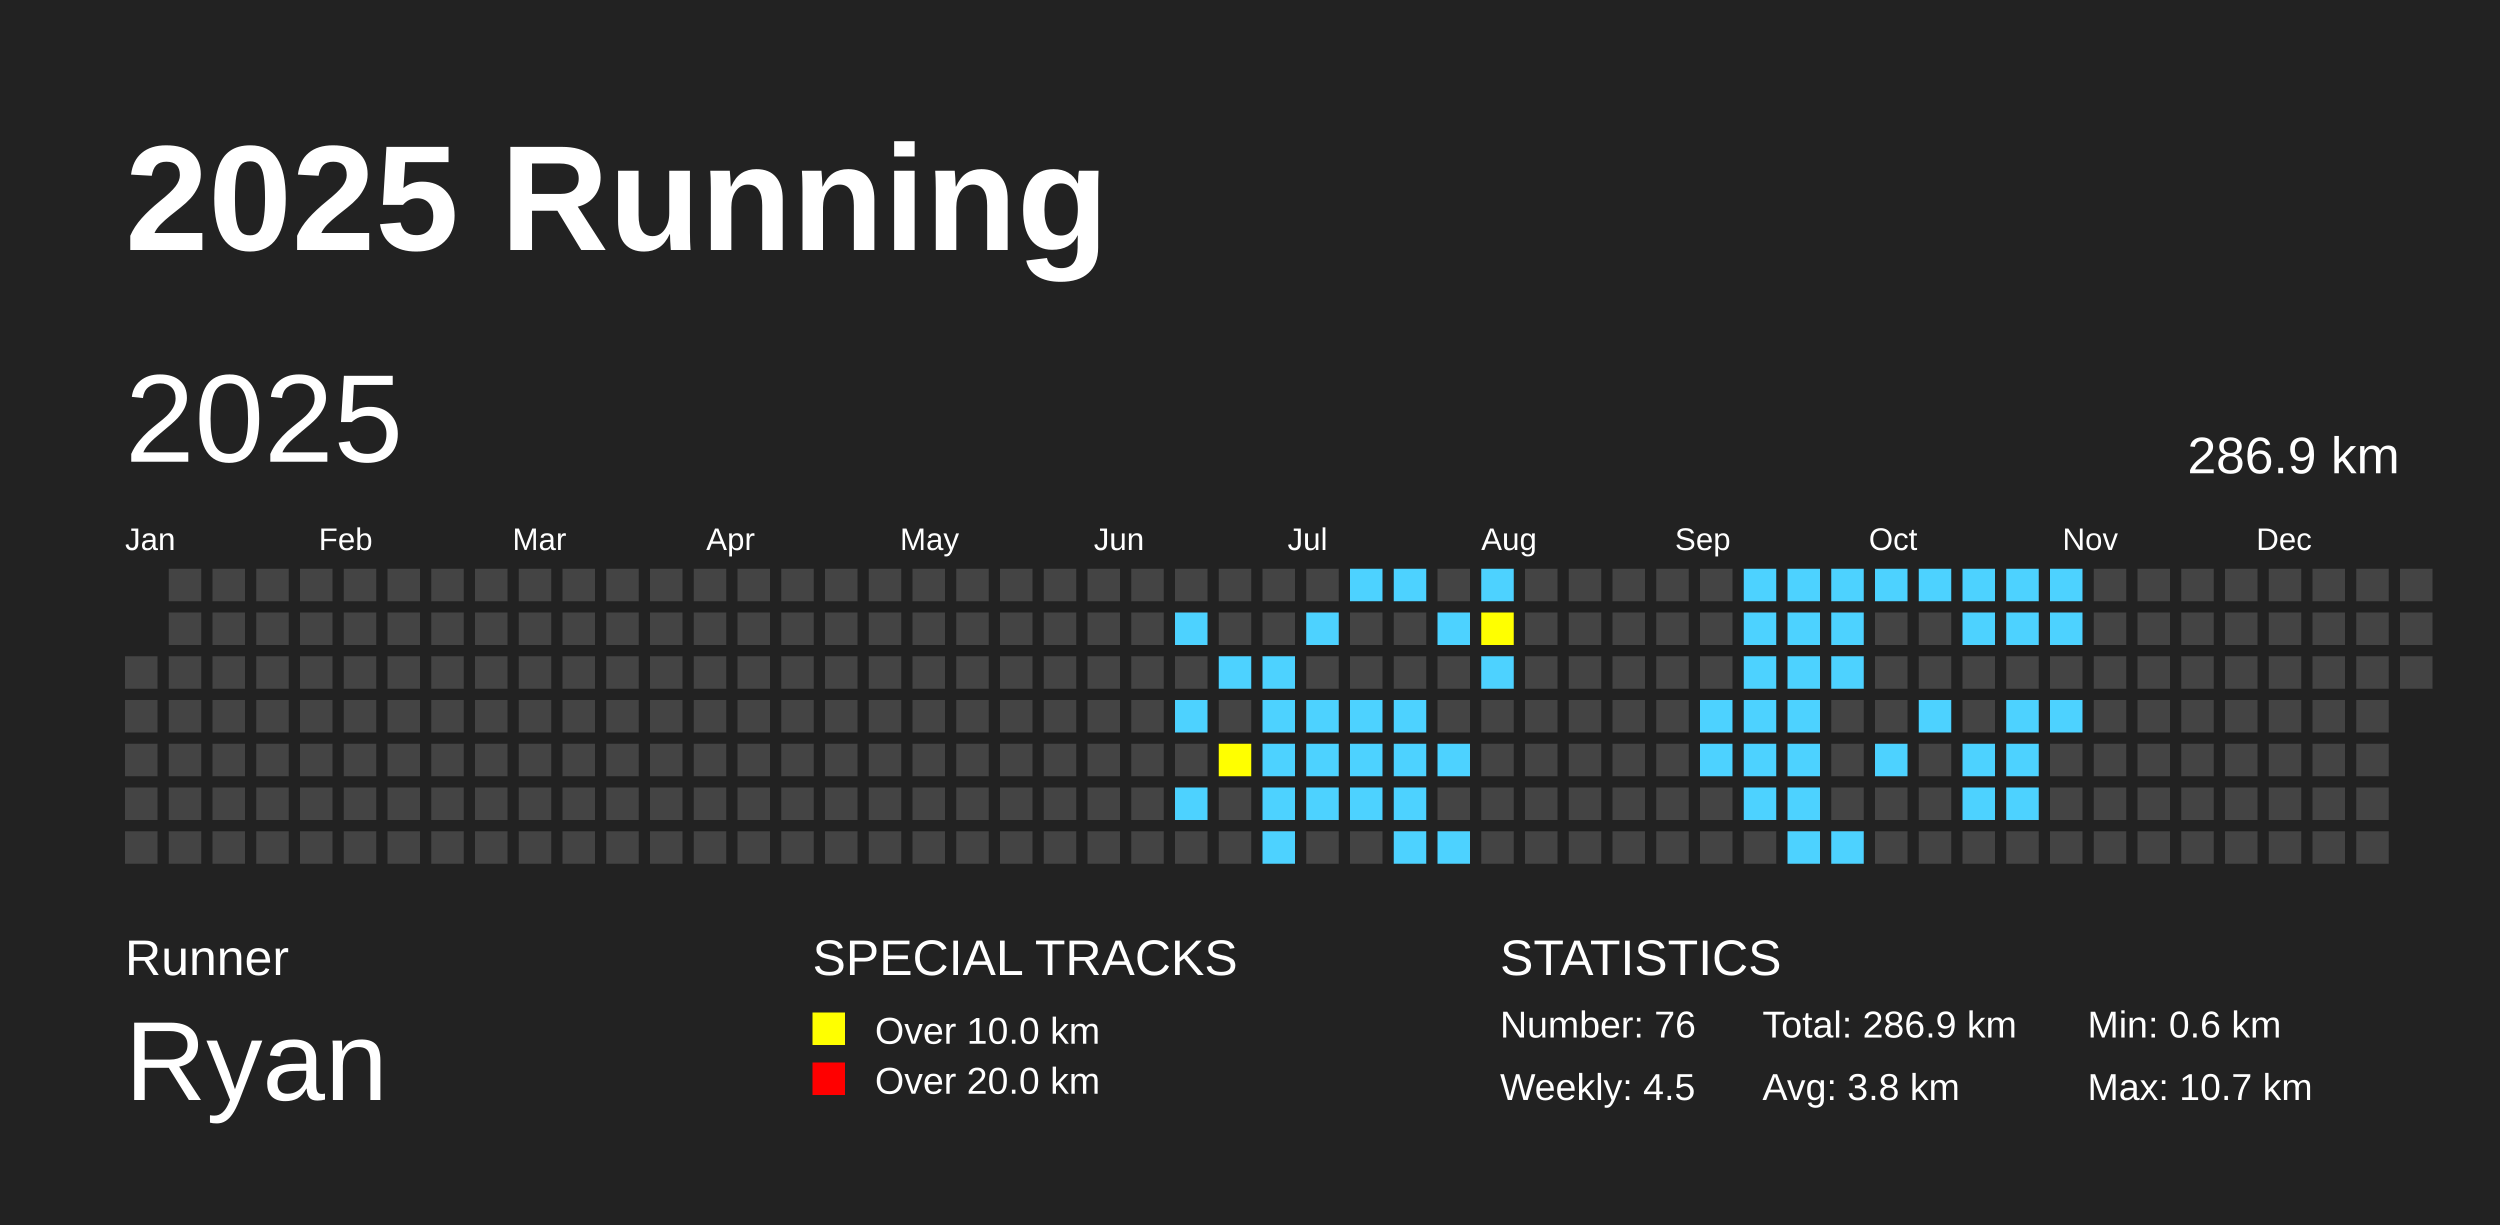
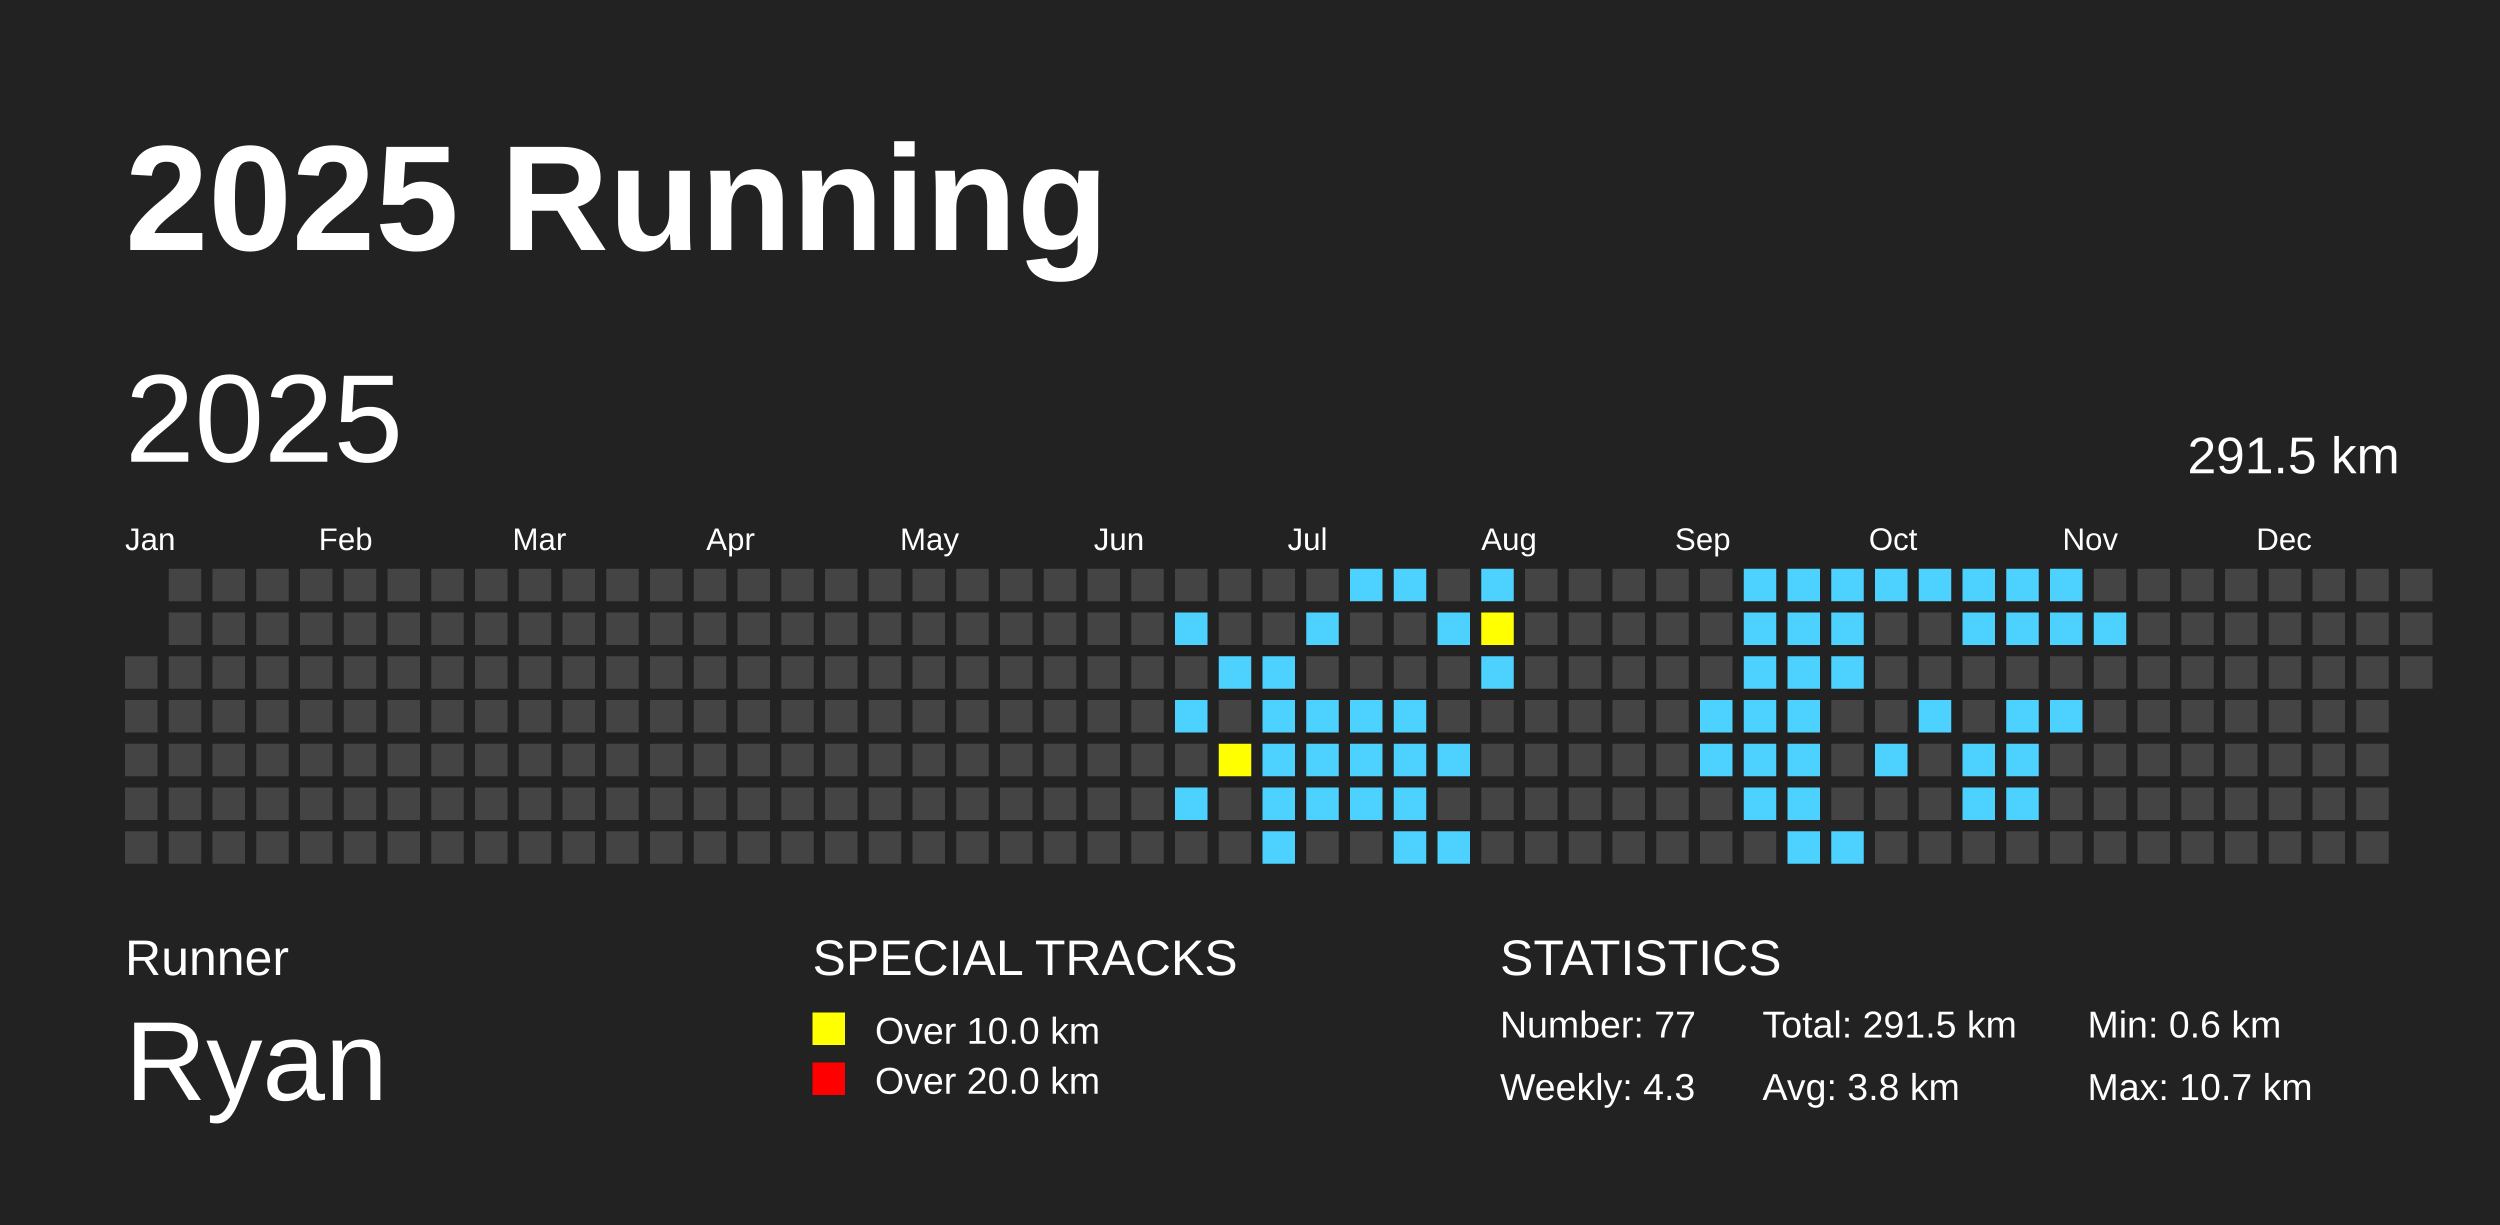
<svg xmlns="http://www.w3.org/2000/svg" baseProfile="full" height="98mm" version="1.1" viewBox="0,0,200,98" width="200mm">
  <defs />
  <rect fill="#222222" height="98" width="200" x="0" y="0" />
  <text fill="#FFFFFF" style="font-size:12px; font-family:Arial; font-weight:bold;" x="10" y="20">2025 Running</text>
  <text fill="#FFFFFF" style="font-size:4px; font-family:Arial" x="10" y="78">Runner</text>
  <text fill="#FFFFFF" style="font-size:9px; font-family:Arial" x="10" y="88">Ryan</text>
  <text fill="#FFFFFF" style="font-size:4px; font-family:Arial" x="65" y="78">SPECIAL TRACKS</text>
  <rect fill="yellow" height="2.6" width="2.6" x="65" y="81" />
  <text fill="#FFFFFF" style="font-size:3px; font-family:Arial" x="70" y="83.5">Over 10.0 km</text>
  <rect fill="red" height="2.6" width="2.6" x="65" y="85" />
  <text fill="#FFFFFF" style="font-size:3px; font-family:Arial" x="70" y="87.5">Over 20.0 km</text>
  <text fill="#FFFFFF" style="font-size:4px; font-family:Arial" x="120" y="78">STATISTICS</text>
-   <text fill="#FFFFFF" style="font-size:3px; font-family:Arial" x="120" y="83">Number: 76</text>
-   <text fill="#FFFFFF" style="font-size:3px; font-family:Arial" x="120" y="88">Weekly: 4.5</text>
-   <text fill="#FFFFFF" style="font-size:3px; font-family:Arial" x="141" y="83">Total: 286.9 km</text>
+   <text fill="#FFFFFF" style="font-size:3px; font-family:Arial" x="120" y="83">Number: 77</text>
+   <text fill="#FFFFFF" style="font-size:3px; font-family:Arial" x="120" y="88">Weekly: 4.3</text>
+   <text fill="#FFFFFF" style="font-size:3px; font-family:Arial" x="141" y="83">Total: 291.5 km</text>
  <text fill="#FFFFFF" style="font-size:3px; font-family:Arial" x="141" y="88">Avg: 3.8 km</text>
  <text fill="#FFFFFF" style="font-size:3px; font-family:Arial" x="167" y="83">Min: 0.6 km</text>
  <text fill="#FFFFFF" style="font-size:3px; font-family:Arial" x="167" y="88">Max: 10.7 km</text>
  <text dominant-baseline="hanging" fill="#FFFFFF" style="font-size:10.0px; font-family:Arial;" x="10" y="30">2025</text>
-   <text dominant-baseline="hanging" fill="#FFFFFF" style="font-size:4.125px; font-family:Arial;" x="175" y="35">286.9 km</text>
+   <text dominant-baseline="hanging" fill="#FFFFFF" style="font-size:4.125px; font-family:Arial;" x="175" y="35">291.5 km</text>
  <text fill="#FFFFFF" style="font-size:2.5px; font-family:Arial" x="10.0" y="44">Jan</text>
  <text fill="#FFFFFF" style="font-size:2.5px; font-family:Arial" x="25.5" y="44">Feb</text>
  <text fill="#FFFFFF" style="font-size:2.5px; font-family:Arial" x="41.0" y="44">Mar</text>
  <text fill="#FFFFFF" style="font-size:2.5px; font-family:Arial" x="56.5" y="44">Apr</text>
  <text fill="#FFFFFF" style="font-size:2.5px; font-family:Arial" x="72.0" y="44">May</text>
  <text fill="#FFFFFF" style="font-size:2.5px; font-family:Arial" x="87.5" y="44">Jun</text>
  <text fill="#FFFFFF" style="font-size:2.5px; font-family:Arial" x="103.0" y="44">Jul</text>
  <text fill="#FFFFFF" style="font-size:2.5px; font-family:Arial" x="118.5" y="44">Aug</text>
  <text fill="#FFFFFF" style="font-size:2.5px; font-family:Arial" x="134.0" y="44">Sep</text>
  <text fill="#FFFFFF" style="font-size:2.5px; font-family:Arial" x="149.5" y="44">Oct</text>
  <text fill="#FFFFFF" style="font-size:2.5px; font-family:Arial" x="165.0" y="44">Nov</text>
  <text fill="#FFFFFF" style="font-size:2.5px; font-family:Arial" x="180.5" y="44">Dec</text>
  <rect fill="#444444" height="2.6" width="2.6" x="10.0" y="52.5" />
  <rect fill="#444444" height="2.6" width="2.6" x="10.0" y="56.0" />
  <rect fill="#444444" height="2.6" width="2.6" x="10.0" y="59.5" />
  <rect fill="#444444" height="2.6" width="2.6" x="10.0" y="63.0" />
  <rect fill="#444444" height="2.6" width="2.6" x="10.0" y="66.5" />
  <rect fill="#444444" height="2.6" width="2.6" x="13.5" y="45.5" />
  <rect fill="#444444" height="2.6" width="2.6" x="13.5" y="49.0" />
  <rect fill="#444444" height="2.6" width="2.6" x="13.5" y="52.5" />
  <rect fill="#444444" height="2.6" width="2.6" x="13.5" y="56.0" />
  <rect fill="#444444" height="2.6" width="2.6" x="13.5" y="59.5" />
  <rect fill="#444444" height="2.6" width="2.6" x="13.5" y="63.0" />
  <rect fill="#444444" height="2.6" width="2.6" x="13.5" y="66.5" />
  <rect fill="#444444" height="2.6" width="2.6" x="17.0" y="45.5" />
  <rect fill="#444444" height="2.6" width="2.6" x="17.0" y="49.0" />
  <rect fill="#444444" height="2.6" width="2.6" x="17.0" y="52.5" />
  <rect fill="#444444" height="2.6" width="2.6" x="17.0" y="56.0" />
  <rect fill="#444444" height="2.6" width="2.6" x="17.0" y="59.5" />
  <rect fill="#444444" height="2.6" width="2.6" x="17.0" y="63.0" />
  <rect fill="#444444" height="2.6" width="2.6" x="17.0" y="66.5" />
  <rect fill="#444444" height="2.6" width="2.6" x="20.5" y="45.5" />
  <rect fill="#444444" height="2.6" width="2.6" x="20.5" y="49.0" />
  <rect fill="#444444" height="2.6" width="2.6" x="20.5" y="52.5" />
  <rect fill="#444444" height="2.6" width="2.6" x="20.5" y="56.0" />
  <rect fill="#444444" height="2.6" width="2.6" x="20.5" y="59.5" />
  <rect fill="#444444" height="2.6" width="2.6" x="20.5" y="63.0" />
  <rect fill="#444444" height="2.6" width="2.6" x="20.5" y="66.5" />
  <rect fill="#444444" height="2.6" width="2.6" x="24.0" y="45.5" />
  <rect fill="#444444" height="2.6" width="2.6" x="24.0" y="49.0" />
  <rect fill="#444444" height="2.6" width="2.6" x="24.0" y="52.5" />
  <rect fill="#444444" height="2.6" width="2.6" x="24.0" y="56.0" />
  <rect fill="#444444" height="2.6" width="2.6" x="24.0" y="59.5" />
  <rect fill="#444444" height="2.6" width="2.6" x="24.0" y="63.0" />
  <rect fill="#444444" height="2.6" width="2.6" x="24.0" y="66.5" />
  <rect fill="#444444" height="2.6" width="2.6" x="27.5" y="45.5" />
  <rect fill="#444444" height="2.6" width="2.6" x="27.5" y="49.0" />
  <rect fill="#444444" height="2.6" width="2.6" x="27.5" y="52.5" />
  <rect fill="#444444" height="2.6" width="2.6" x="27.5" y="56.0" />
  <rect fill="#444444" height="2.6" width="2.6" x="27.5" y="59.5" />
  <rect fill="#444444" height="2.6" width="2.6" x="27.5" y="63.0" />
  <rect fill="#444444" height="2.6" width="2.6" x="27.5" y="66.5" />
  <rect fill="#444444" height="2.6" width="2.6" x="31.0" y="45.5" />
  <rect fill="#444444" height="2.6" width="2.6" x="31.0" y="49.0" />
  <rect fill="#444444" height="2.6" width="2.6" x="31.0" y="52.5" />
  <rect fill="#444444" height="2.6" width="2.6" x="31.0" y="56.0" />
  <rect fill="#444444" height="2.6" width="2.6" x="31.0" y="59.5" />
  <rect fill="#444444" height="2.6" width="2.6" x="31.0" y="63.0" />
  <rect fill="#444444" height="2.6" width="2.6" x="31.0" y="66.5" />
  <rect fill="#444444" height="2.6" width="2.6" x="34.5" y="45.5" />
  <rect fill="#444444" height="2.6" width="2.6" x="34.5" y="49.0" />
  <rect fill="#444444" height="2.6" width="2.6" x="34.5" y="52.5" />
  <rect fill="#444444" height="2.6" width="2.6" x="34.5" y="56.0" />
  <rect fill="#444444" height="2.6" width="2.6" x="34.5" y="59.5" />
  <rect fill="#444444" height="2.6" width="2.6" x="34.5" y="63.0" />
  <rect fill="#444444" height="2.6" width="2.6" x="34.5" y="66.5" />
  <rect fill="#444444" height="2.6" width="2.6" x="38.0" y="45.5" />
  <rect fill="#444444" height="2.6" width="2.6" x="38.0" y="49.0" />
  <rect fill="#444444" height="2.6" width="2.6" x="38.0" y="52.5" />
  <rect fill="#444444" height="2.6" width="2.6" x="38.0" y="56.0" />
  <rect fill="#444444" height="2.6" width="2.6" x="38.0" y="59.5" />
  <rect fill="#444444" height="2.6" width="2.6" x="38.0" y="63.0" />
  <rect fill="#444444" height="2.6" width="2.6" x="38.0" y="66.5" />
  <rect fill="#444444" height="2.6" width="2.6" x="41.5" y="45.5" />
  <rect fill="#444444" height="2.6" width="2.6" x="41.5" y="49.0" />
  <rect fill="#444444" height="2.6" width="2.6" x="41.5" y="52.5" />
  <rect fill="#444444" height="2.6" width="2.6" x="41.5" y="56.0" />
  <rect fill="#444444" height="2.6" width="2.6" x="41.5" y="59.5" />
  <rect fill="#444444" height="2.6" width="2.6" x="41.5" y="63.0" />
  <rect fill="#444444" height="2.6" width="2.6" x="41.5" y="66.5" />
  <rect fill="#444444" height="2.6" width="2.6" x="45.0" y="45.5" />
  <rect fill="#444444" height="2.6" width="2.6" x="45.0" y="49.0" />
  <rect fill="#444444" height="2.6" width="2.6" x="45.0" y="52.5" />
  <rect fill="#444444" height="2.6" width="2.6" x="45.0" y="56.0" />
  <rect fill="#444444" height="2.6" width="2.6" x="45.0" y="59.5" />
  <rect fill="#444444" height="2.6" width="2.6" x="45.0" y="63.0" />
  <rect fill="#444444" height="2.6" width="2.6" x="45.0" y="66.5" />
  <rect fill="#444444" height="2.6" width="2.6" x="48.5" y="45.5" />
  <rect fill="#444444" height="2.6" width="2.6" x="48.5" y="49.0" />
  <rect fill="#444444" height="2.6" width="2.6" x="48.5" y="52.5" />
  <rect fill="#444444" height="2.6" width="2.6" x="48.5" y="56.0" />
  <rect fill="#444444" height="2.6" width="2.6" x="48.5" y="59.5" />
  <rect fill="#444444" height="2.6" width="2.6" x="48.5" y="63.0" />
  <rect fill="#444444" height="2.6" width="2.6" x="48.5" y="66.5" />
  <rect fill="#444444" height="2.6" width="2.6" x="52.0" y="45.5" />
  <rect fill="#444444" height="2.6" width="2.6" x="52.0" y="49.0" />
  <rect fill="#444444" height="2.6" width="2.6" x="52.0" y="52.5" />
  <rect fill="#444444" height="2.6" width="2.6" x="52.0" y="56.0" />
  <rect fill="#444444" height="2.6" width="2.6" x="52.0" y="59.5" />
  <rect fill="#444444" height="2.6" width="2.6" x="52.0" y="63.0" />
  <rect fill="#444444" height="2.6" width="2.6" x="52.0" y="66.5" />
  <rect fill="#444444" height="2.6" width="2.6" x="55.5" y="45.5" />
  <rect fill="#444444" height="2.6" width="2.6" x="55.5" y="49.0" />
  <rect fill="#444444" height="2.6" width="2.6" x="55.5" y="52.5" />
  <rect fill="#444444" height="2.6" width="2.6" x="55.5" y="56.0" />
  <rect fill="#444444" height="2.6" width="2.6" x="55.5" y="59.5" />
  <rect fill="#444444" height="2.6" width="2.6" x="55.5" y="63.0" />
  <rect fill="#444444" height="2.6" width="2.6" x="55.5" y="66.5" />
  <rect fill="#444444" height="2.6" width="2.6" x="59.0" y="45.5" />
  <rect fill="#444444" height="2.6" width="2.6" x="59.0" y="49.0" />
  <rect fill="#444444" height="2.6" width="2.6" x="59.0" y="52.5" />
  <rect fill="#444444" height="2.6" width="2.6" x="59.0" y="56.0" />
  <rect fill="#444444" height="2.6" width="2.6" x="59.0" y="59.5" />
  <rect fill="#444444" height="2.6" width="2.6" x="59.0" y="63.0" />
  <rect fill="#444444" height="2.6" width="2.6" x="59.0" y="66.5" />
  <rect fill="#444444" height="2.6" width="2.6" x="62.5" y="45.5" />
  <rect fill="#444444" height="2.6" width="2.6" x="62.5" y="49.0" />
  <rect fill="#444444" height="2.6" width="2.6" x="62.5" y="52.5" />
  <rect fill="#444444" height="2.6" width="2.6" x="62.5" y="56.0" />
  <rect fill="#444444" height="2.6" width="2.6" x="62.5" y="59.5" />
  <rect fill="#444444" height="2.6" width="2.6" x="62.5" y="63.0" />
  <rect fill="#444444" height="2.6" width="2.6" x="62.5" y="66.5" />
  <rect fill="#444444" height="2.6" width="2.6" x="66.0" y="45.5" />
  <rect fill="#444444" height="2.6" width="2.6" x="66.0" y="49.0" />
  <rect fill="#444444" height="2.6" width="2.6" x="66.0" y="52.5" />
  <rect fill="#444444" height="2.6" width="2.6" x="66.0" y="56.0" />
  <rect fill="#444444" height="2.6" width="2.6" x="66.0" y="59.5" />
  <rect fill="#444444" height="2.6" width="2.6" x="66.0" y="63.0" />
  <rect fill="#444444" height="2.6" width="2.6" x="66.0" y="66.5" />
  <rect fill="#444444" height="2.6" width="2.6" x="69.5" y="45.5" />
  <rect fill="#444444" height="2.6" width="2.6" x="69.5" y="49.0" />
  <rect fill="#444444" height="2.6" width="2.6" x="69.5" y="52.5" />
  <rect fill="#444444" height="2.6" width="2.6" x="69.5" y="56.0" />
  <rect fill="#444444" height="2.6" width="2.6" x="69.5" y="59.5" />
  <rect fill="#444444" height="2.6" width="2.6" x="69.5" y="63.0" />
  <rect fill="#444444" height="2.6" width="2.6" x="69.5" y="66.5" />
  <rect fill="#444444" height="2.6" width="2.6" x="73.0" y="45.5" />
  <rect fill="#444444" height="2.6" width="2.6" x="73.0" y="49.0" />
  <rect fill="#444444" height="2.6" width="2.6" x="73.0" y="52.5" />
  <rect fill="#444444" height="2.6" width="2.6" x="73.0" y="56.0" />
  <rect fill="#444444" height="2.6" width="2.6" x="73.0" y="59.5" />
  <rect fill="#444444" height="2.6" width="2.6" x="73.0" y="63.0" />
  <rect fill="#444444" height="2.6" width="2.6" x="73.0" y="66.5" />
  <rect fill="#444444" height="2.6" width="2.6" x="76.5" y="45.5" />
  <rect fill="#444444" height="2.6" width="2.6" x="76.5" y="49.0" />
  <rect fill="#444444" height="2.6" width="2.6" x="76.5" y="52.5" />
  <rect fill="#444444" height="2.6" width="2.6" x="76.5" y="56.0" />
  <rect fill="#444444" height="2.6" width="2.6" x="76.5" y="59.5" />
  <rect fill="#444444" height="2.6" width="2.6" x="76.5" y="63.0" />
  <rect fill="#444444" height="2.6" width="2.6" x="76.5" y="66.5" />
  <rect fill="#444444" height="2.6" width="2.6" x="80.0" y="45.5" />
  <rect fill="#444444" height="2.6" width="2.6" x="80.0" y="49.0" />
  <rect fill="#444444" height="2.6" width="2.6" x="80.0" y="52.5" />
  <rect fill="#444444" height="2.6" width="2.6" x="80.0" y="56.0" />
  <rect fill="#444444" height="2.6" width="2.6" x="80.0" y="59.5" />
  <rect fill="#444444" height="2.6" width="2.6" x="80.0" y="63.0" />
  <rect fill="#444444" height="2.6" width="2.6" x="80.0" y="66.5" />
  <rect fill="#444444" height="2.6" width="2.6" x="83.5" y="45.5" />
  <rect fill="#444444" height="2.6" width="2.6" x="83.5" y="49.0" />
  <rect fill="#444444" height="2.6" width="2.6" x="83.5" y="52.5" />
  <rect fill="#444444" height="2.6" width="2.6" x="83.5" y="56.0" />
  <rect fill="#444444" height="2.6" width="2.6" x="83.5" y="59.5" />
  <rect fill="#444444" height="2.6" width="2.6" x="83.5" y="63.0" />
  <rect fill="#444444" height="2.6" width="2.6" x="83.5" y="66.5" />
  <rect fill="#444444" height="2.6" width="2.6" x="87.0" y="45.5" />
  <rect fill="#444444" height="2.6" width="2.6" x="87.0" y="49.0" />
  <rect fill="#444444" height="2.6" width="2.6" x="87.0" y="52.5" />
  <rect fill="#444444" height="2.6" width="2.6" x="87.0" y="56.0" />
  <rect fill="#444444" height="2.6" width="2.6" x="87.0" y="59.5" />
  <rect fill="#444444" height="2.6" width="2.6" x="87.0" y="63.0" />
  <rect fill="#444444" height="2.6" width="2.6" x="87.0" y="66.5" />
  <rect fill="#444444" height="2.6" width="2.6" x="90.5" y="45.5" />
  <rect fill="#444444" height="2.6" width="2.6" x="90.5" y="49.0" />
  <rect fill="#444444" height="2.6" width="2.6" x="90.5" y="52.5" />
  <rect fill="#444444" height="2.6" width="2.6" x="90.5" y="56.0" />
  <rect fill="#444444" height="2.6" width="2.6" x="90.5" y="59.5" />
  <rect fill="#444444" height="2.6" width="2.6" x="90.5" y="63.0" />
  <rect fill="#444444" height="2.6" width="2.6" x="90.5" y="66.5" />
  <rect fill="#444444" height="2.6" width="2.6" x="94.0" y="45.5" />
  <rect fill="#4DD2FF" height="2.6" width="2.6" x="94.0" y="49.0" />
  <rect fill="#444444" height="2.6" width="2.6" x="94.0" y="52.5" />
  <rect fill="#4DD2FF" height="2.6" width="2.6" x="94.0" y="56.0" />
  <rect fill="#444444" height="2.6" width="2.6" x="94.0" y="59.5" />
  <rect fill="#4DD2FF" height="2.6" width="2.6" x="94.0" y="63.0" />
  <rect fill="#444444" height="2.6" width="2.6" x="94.0" y="66.5" />
  <rect fill="#444444" height="2.6" width="2.6" x="97.5" y="45.5" />
  <rect fill="#444444" height="2.6" width="2.6" x="97.5" y="49.0" />
  <rect fill="#4DD2FF" height="2.6" width="2.6" x="97.5" y="52.5" />
  <rect fill="#444444" height="2.6" width="2.6" x="97.5" y="56.0" />
  <rect fill="yellow" height="2.6" width="2.6" x="97.5" y="59.5" />
  <rect fill="#444444" height="2.6" width="2.6" x="97.5" y="63.0" />
  <rect fill="#444444" height="2.6" width="2.6" x="97.5" y="66.5" />
  <rect fill="#444444" height="2.6" width="2.6" x="101.0" y="45.5" />
  <rect fill="#444444" height="2.6" width="2.6" x="101.0" y="49.0" />
  <rect fill="#4DD2FF" height="2.6" width="2.6" x="101.0" y="52.5" />
  <rect fill="#4DD2FF" height="2.6" width="2.6" x="101.0" y="56.0" />
  <rect fill="#4DD2FF" height="2.6" width="2.6" x="101.0" y="59.5" />
  <rect fill="#4DD2FF" height="2.6" width="2.6" x="101.0" y="63.0" />
  <rect fill="#4DD2FF" height="2.6" width="2.6" x="101.0" y="66.5" />
  <rect fill="#444444" height="2.6" width="2.6" x="104.5" y="45.5" />
  <rect fill="#4DD2FF" height="2.6" width="2.6" x="104.5" y="49.0" />
  <rect fill="#444444" height="2.6" width="2.6" x="104.5" y="52.5" />
  <rect fill="#4DD2FF" height="2.6" width="2.6" x="104.5" y="56.0" />
  <rect fill="#4DD2FF" height="2.6" width="2.6" x="104.5" y="59.5" />
  <rect fill="#4DD2FF" height="2.6" width="2.6" x="104.5" y="63.0" />
  <rect fill="#444444" height="2.6" width="2.6" x="104.5" y="66.5" />
  <rect fill="#4DD2FF" height="2.6" width="2.6" x="108.0" y="45.5" />
  <rect fill="#444444" height="2.6" width="2.6" x="108.0" y="49.0" />
  <rect fill="#444444" height="2.6" width="2.6" x="108.0" y="52.5" />
  <rect fill="#4DD2FF" height="2.6" width="2.6" x="108.0" y="56.0" />
  <rect fill="#4DD2FF" height="2.6" width="2.6" x="108.0" y="59.5" />
  <rect fill="#4DD2FF" height="2.6" width="2.6" x="108.0" y="63.0" />
  <rect fill="#444444" height="2.6" width="2.6" x="108.0" y="66.5" />
  <rect fill="#4DD2FF" height="2.6" width="2.6" x="111.5" y="45.5" />
  <rect fill="#444444" height="2.6" width="2.6" x="111.5" y="49.0" />
  <rect fill="#444444" height="2.6" width="2.6" x="111.5" y="52.5" />
  <rect fill="#4DD2FF" height="2.6" width="2.6" x="111.5" y="56.0" />
  <rect fill="#4DD2FF" height="2.6" width="2.6" x="111.5" y="59.5" />
  <rect fill="#4DD2FF" height="2.6" width="2.6" x="111.5" y="63.0" />
  <rect fill="#4DD2FF" height="2.6" width="2.6" x="111.5" y="66.5" />
  <rect fill="#444444" height="2.6" width="2.6" x="115.0" y="45.5" />
  <rect fill="#4DD2FF" height="2.6" width="2.6" x="115.0" y="49.0" />
  <rect fill="#444444" height="2.6" width="2.6" x="115.0" y="52.5" />
  <rect fill="#444444" height="2.6" width="2.6" x="115.0" y="56.0" />
  <rect fill="#4DD2FF" height="2.6" width="2.6" x="115.0" y="59.5" />
  <rect fill="#444444" height="2.6" width="2.6" x="115.0" y="63.0" />
  <rect fill="#4DD2FF" height="2.6" width="2.6" x="115.0" y="66.5" />
  <rect fill="#4DD2FF" height="2.6" width="2.6" x="118.5" y="45.5" />
  <rect fill="yellow" height="2.6" width="2.6" x="118.5" y="49.0" />
  <rect fill="#4DD2FF" height="2.6" width="2.6" x="118.5" y="52.5" />
  <rect fill="#444444" height="2.6" width="2.6" x="118.5" y="56.0" />
  <rect fill="#444444" height="2.6" width="2.6" x="118.5" y="59.5" />
  <rect fill="#444444" height="2.6" width="2.6" x="118.5" y="63.0" />
  <rect fill="#444444" height="2.6" width="2.6" x="118.5" y="66.5" />
  <rect fill="#444444" height="2.6" width="2.6" x="122.0" y="45.5" />
  <rect fill="#444444" height="2.6" width="2.6" x="122.0" y="49.0" />
  <rect fill="#444444" height="2.6" width="2.6" x="122.0" y="52.5" />
  <rect fill="#444444" height="2.6" width="2.6" x="122.0" y="56.0" />
  <rect fill="#444444" height="2.6" width="2.6" x="122.0" y="59.5" />
  <rect fill="#444444" height="2.6" width="2.6" x="122.0" y="63.0" />
  <rect fill="#444444" height="2.6" width="2.6" x="122.0" y="66.5" />
  <rect fill="#444444" height="2.6" width="2.6" x="125.5" y="45.5" />
  <rect fill="#444444" height="2.6" width="2.6" x="125.5" y="49.0" />
  <rect fill="#444444" height="2.6" width="2.6" x="125.5" y="52.5" />
  <rect fill="#444444" height="2.6" width="2.6" x="125.5" y="56.0" />
  <rect fill="#444444" height="2.6" width="2.6" x="125.5" y="59.5" />
  <rect fill="#444444" height="2.6" width="2.6" x="125.5" y="63.0" />
  <rect fill="#444444" height="2.6" width="2.6" x="125.5" y="66.5" />
  <rect fill="#444444" height="2.6" width="2.6" x="129.0" y="45.5" />
  <rect fill="#444444" height="2.6" width="2.6" x="129.0" y="49.0" />
  <rect fill="#444444" height="2.6" width="2.6" x="129.0" y="52.5" />
  <rect fill="#444444" height="2.6" width="2.6" x="129.0" y="56.0" />
  <rect fill="#444444" height="2.6" width="2.6" x="129.0" y="59.5" />
  <rect fill="#444444" height="2.6" width="2.6" x="129.0" y="63.0" />
  <rect fill="#444444" height="2.6" width="2.6" x="129.0" y="66.5" />
  <rect fill="#444444" height="2.6" width="2.6" x="132.5" y="45.5" />
  <rect fill="#444444" height="2.6" width="2.6" x="132.5" y="49.0" />
  <rect fill="#444444" height="2.6" width="2.6" x="132.5" y="52.5" />
  <rect fill="#444444" height="2.6" width="2.6" x="132.5" y="56.0" />
  <rect fill="#444444" height="2.6" width="2.6" x="132.5" y="59.5" />
  <rect fill="#444444" height="2.6" width="2.6" x="132.5" y="63.0" />
  <rect fill="#444444" height="2.6" width="2.6" x="132.5" y="66.5" />
  <rect fill="#444444" height="2.6" width="2.6" x="136.0" y="45.5" />
  <rect fill="#444444" height="2.6" width="2.6" x="136.0" y="49.0" />
  <rect fill="#444444" height="2.6" width="2.6" x="136.0" y="52.5" />
  <rect fill="#4DD2FF" height="2.6" width="2.6" x="136.0" y="56.0" />
  <rect fill="#4DD2FF" height="2.6" width="2.6" x="136.0" y="59.5" />
  <rect fill="#444444" height="2.6" width="2.6" x="136.0" y="63.0" />
  <rect fill="#444444" height="2.6" width="2.6" x="136.0" y="66.5" />
  <rect fill="#4DD2FF" height="2.6" width="2.6" x="139.5" y="45.5" />
  <rect fill="#4DD2FF" height="2.6" width="2.6" x="139.5" y="49.0" />
  <rect fill="#4DD2FF" height="2.6" width="2.6" x="139.5" y="52.5" />
  <rect fill="#4DD2FF" height="2.6" width="2.6" x="139.5" y="56.0" />
  <rect fill="#4DD2FF" height="2.6" width="2.6" x="139.5" y="59.5" />
  <rect fill="#4DD2FF" height="2.6" width="2.6" x="139.5" y="63.0" />
  <rect fill="#444444" height="2.6" width="2.6" x="139.5" y="66.5" />
  <rect fill="#4DD2FF" height="2.6" width="2.6" x="143.0" y="45.5" />
  <rect fill="#4DD2FF" height="2.6" width="2.6" x="143.0" y="49.0" />
  <rect fill="#4DD2FF" height="2.6" width="2.6" x="143.0" y="52.5" />
  <rect fill="#4DD2FF" height="2.6" width="2.6" x="143.0" y="56.0" />
  <rect fill="#4DD2FF" height="2.6" width="2.6" x="143.0" y="59.5" />
  <rect fill="#4DD2FF" height="2.6" width="2.6" x="143.0" y="63.0" />
  <rect fill="#4DD2FF" height="2.6" width="2.6" x="143.0" y="66.5" />
  <rect fill="#4DD2FF" height="2.6" width="2.6" x="146.5" y="45.5" />
  <rect fill="#4DD2FF" height="2.6" width="2.6" x="146.5" y="49.0" />
  <rect fill="#4DD2FF" height="2.6" width="2.6" x="146.5" y="52.5" />
  <rect fill="#444444" height="2.6" width="2.6" x="146.5" y="56.0" />
  <rect fill="#444444" height="2.6" width="2.6" x="146.5" y="59.5" />
  <rect fill="#444444" height="2.6" width="2.6" x="146.5" y="63.0" />
  <rect fill="#4DD2FF" height="2.6" width="2.6" x="146.5" y="66.5" />
  <rect fill="#4DD2FF" height="2.6" width="2.6" x="150.0" y="45.5" />
  <rect fill="#444444" height="2.6" width="2.6" x="150.0" y="49.0" />
  <rect fill="#444444" height="2.6" width="2.6" x="150.0" y="52.5" />
  <rect fill="#444444" height="2.6" width="2.6" x="150.0" y="56.0" />
  <rect fill="#4DD2FF" height="2.6" width="2.6" x="150.0" y="59.5" />
  <rect fill="#444444" height="2.6" width="2.6" x="150.0" y="63.0" />
  <rect fill="#444444" height="2.6" width="2.6" x="150.0" y="66.5" />
  <rect fill="#4DD2FF" height="2.6" width="2.6" x="153.5" y="45.5" />
  <rect fill="#444444" height="2.6" width="2.6" x="153.5" y="49.0" />
  <rect fill="#444444" height="2.6" width="2.6" x="153.5" y="52.5" />
  <rect fill="#4DD2FF" height="2.6" width="2.6" x="153.5" y="56.0" />
  <rect fill="#444444" height="2.6" width="2.6" x="153.5" y="59.5" />
  <rect fill="#444444" height="2.6" width="2.6" x="153.5" y="63.0" />
  <rect fill="#444444" height="2.6" width="2.6" x="153.5" y="66.5" />
  <rect fill="#4DD2FF" height="2.6" width="2.6" x="157.0" y="45.5" />
  <rect fill="#4DD2FF" height="2.6" width="2.6" x="157.0" y="49.0" />
  <rect fill="#444444" height="2.6" width="2.6" x="157.0" y="52.5" />
  <rect fill="#444444" height="2.6" width="2.6" x="157.0" y="56.0" />
  <rect fill="#4DD2FF" height="2.6" width="2.6" x="157.0" y="59.5" />
  <rect fill="#4DD2FF" height="2.6" width="2.6" x="157.0" y="63.0" />
  <rect fill="#444444" height="2.6" width="2.6" x="157.0" y="66.5" />
  <rect fill="#4DD2FF" height="2.6" width="2.6" x="160.5" y="45.5" />
  <rect fill="#4DD2FF" height="2.6" width="2.6" x="160.5" y="49.0" />
  <rect fill="#444444" height="2.6" width="2.6" x="160.5" y="52.5" />
  <rect fill="#4DD2FF" height="2.6" width="2.6" x="160.5" y="56.0" />
  <rect fill="#4DD2FF" height="2.6" width="2.6" x="160.5" y="59.5" />
  <rect fill="#4DD2FF" height="2.6" width="2.6" x="160.5" y="63.0" />
  <rect fill="#444444" height="2.6" width="2.6" x="160.5" y="66.5" />
  <rect fill="#4DD2FF" height="2.6" width="2.6" x="164.0" y="45.5" />
  <rect fill="#4DD2FF" height="2.6" width="2.6" x="164.0" y="49.0" />
  <rect fill="#444444" height="2.6" width="2.6" x="164.0" y="52.5" />
  <rect fill="#4DD2FF" height="2.6" width="2.6" x="164.0" y="56.0" />
  <rect fill="#444444" height="2.6" width="2.6" x="164.0" y="59.5" />
  <rect fill="#444444" height="2.6" width="2.6" x="164.0" y="63.0" />
  <rect fill="#444444" height="2.6" width="2.6" x="164.0" y="66.5" />
  <rect fill="#444444" height="2.6" width="2.6" x="167.5" y="45.5" />
-   <rect fill="#444444" height="2.6" width="2.6" x="167.5" y="49.0" />
+   <rect fill="#4DD2FF" height="2.6" width="2.6" x="167.5" y="49.0" />
  <rect fill="#444444" height="2.6" width="2.6" x="167.5" y="52.5" />
  <rect fill="#444444" height="2.6" width="2.6" x="167.5" y="56.0" />
  <rect fill="#444444" height="2.6" width="2.6" x="167.5" y="59.5" />
  <rect fill="#444444" height="2.6" width="2.6" x="167.5" y="63.0" />
  <rect fill="#444444" height="2.6" width="2.6" x="167.5" y="66.5" />
  <rect fill="#444444" height="2.6" width="2.6" x="171.0" y="45.5" />
  <rect fill="#444444" height="2.6" width="2.6" x="171.0" y="49.0" />
  <rect fill="#444444" height="2.6" width="2.6" x="171.0" y="52.5" />
  <rect fill="#444444" height="2.6" width="2.6" x="171.0" y="56.0" />
  <rect fill="#444444" height="2.6" width="2.6" x="171.0" y="59.5" />
  <rect fill="#444444" height="2.6" width="2.6" x="171.0" y="63.0" />
  <rect fill="#444444" height="2.6" width="2.6" x="171.0" y="66.5" />
  <rect fill="#444444" height="2.6" width="2.6" x="174.5" y="45.5" />
  <rect fill="#444444" height="2.6" width="2.6" x="174.5" y="49.0" />
  <rect fill="#444444" height="2.6" width="2.6" x="174.5" y="52.5" />
  <rect fill="#444444" height="2.6" width="2.6" x="174.5" y="56.0" />
  <rect fill="#444444" height="2.6" width="2.6" x="174.5" y="59.5" />
  <rect fill="#444444" height="2.6" width="2.6" x="174.5" y="63.0" />
  <rect fill="#444444" height="2.6" width="2.6" x="174.5" y="66.5" />
  <rect fill="#444444" height="2.6" width="2.6" x="178.0" y="45.5" />
  <rect fill="#444444" height="2.6" width="2.6" x="178.0" y="49.0" />
  <rect fill="#444444" height="2.6" width="2.6" x="178.0" y="52.5" />
  <rect fill="#444444" height="2.6" width="2.6" x="178.0" y="56.0" />
  <rect fill="#444444" height="2.6" width="2.6" x="178.0" y="59.5" />
  <rect fill="#444444" height="2.6" width="2.6" x="178.0" y="63.0" />
  <rect fill="#444444" height="2.6" width="2.6" x="178.0" y="66.5" />
  <rect fill="#444444" height="2.6" width="2.6" x="181.5" y="45.5" />
  <rect fill="#444444" height="2.6" width="2.6" x="181.5" y="49.0" />
  <rect fill="#444444" height="2.6" width="2.6" x="181.5" y="52.5" />
  <rect fill="#444444" height="2.6" width="2.6" x="181.5" y="56.0" />
  <rect fill="#444444" height="2.6" width="2.6" x="181.5" y="59.5" />
  <rect fill="#444444" height="2.6" width="2.6" x="181.5" y="63.0" />
  <rect fill="#444444" height="2.6" width="2.6" x="181.5" y="66.5" />
  <rect fill="#444444" height="2.6" width="2.6" x="185.0" y="45.5" />
  <rect fill="#444444" height="2.6" width="2.6" x="185.0" y="49.0" />
  <rect fill="#444444" height="2.6" width="2.6" x="185.0" y="52.5" />
  <rect fill="#444444" height="2.6" width="2.6" x="185.0" y="56.0" />
  <rect fill="#444444" height="2.6" width="2.6" x="185.0" y="59.5" />
  <rect fill="#444444" height="2.6" width="2.6" x="185.0" y="63.0" />
  <rect fill="#444444" height="2.6" width="2.6" x="185.0" y="66.5" />
  <rect fill="#444444" height="2.6" width="2.6" x="188.5" y="45.5" />
  <rect fill="#444444" height="2.6" width="2.6" x="188.5" y="49.0" />
  <rect fill="#444444" height="2.6" width="2.6" x="188.5" y="52.5" />
  <rect fill="#444444" height="2.6" width="2.6" x="188.5" y="56.0" />
  <rect fill="#444444" height="2.6" width="2.6" x="188.5" y="59.5" />
  <rect fill="#444444" height="2.6" width="2.6" x="188.5" y="63.0" />
  <rect fill="#444444" height="2.6" width="2.6" x="188.5" y="66.5" />
  <rect fill="#444444" height="2.6" width="2.6" x="192.0" y="45.5" />
  <rect fill="#444444" height="2.6" width="2.6" x="192.0" y="49.0" />
  <rect fill="#444444" height="2.6" width="2.6" x="192.0" y="52.5" />
</svg>
